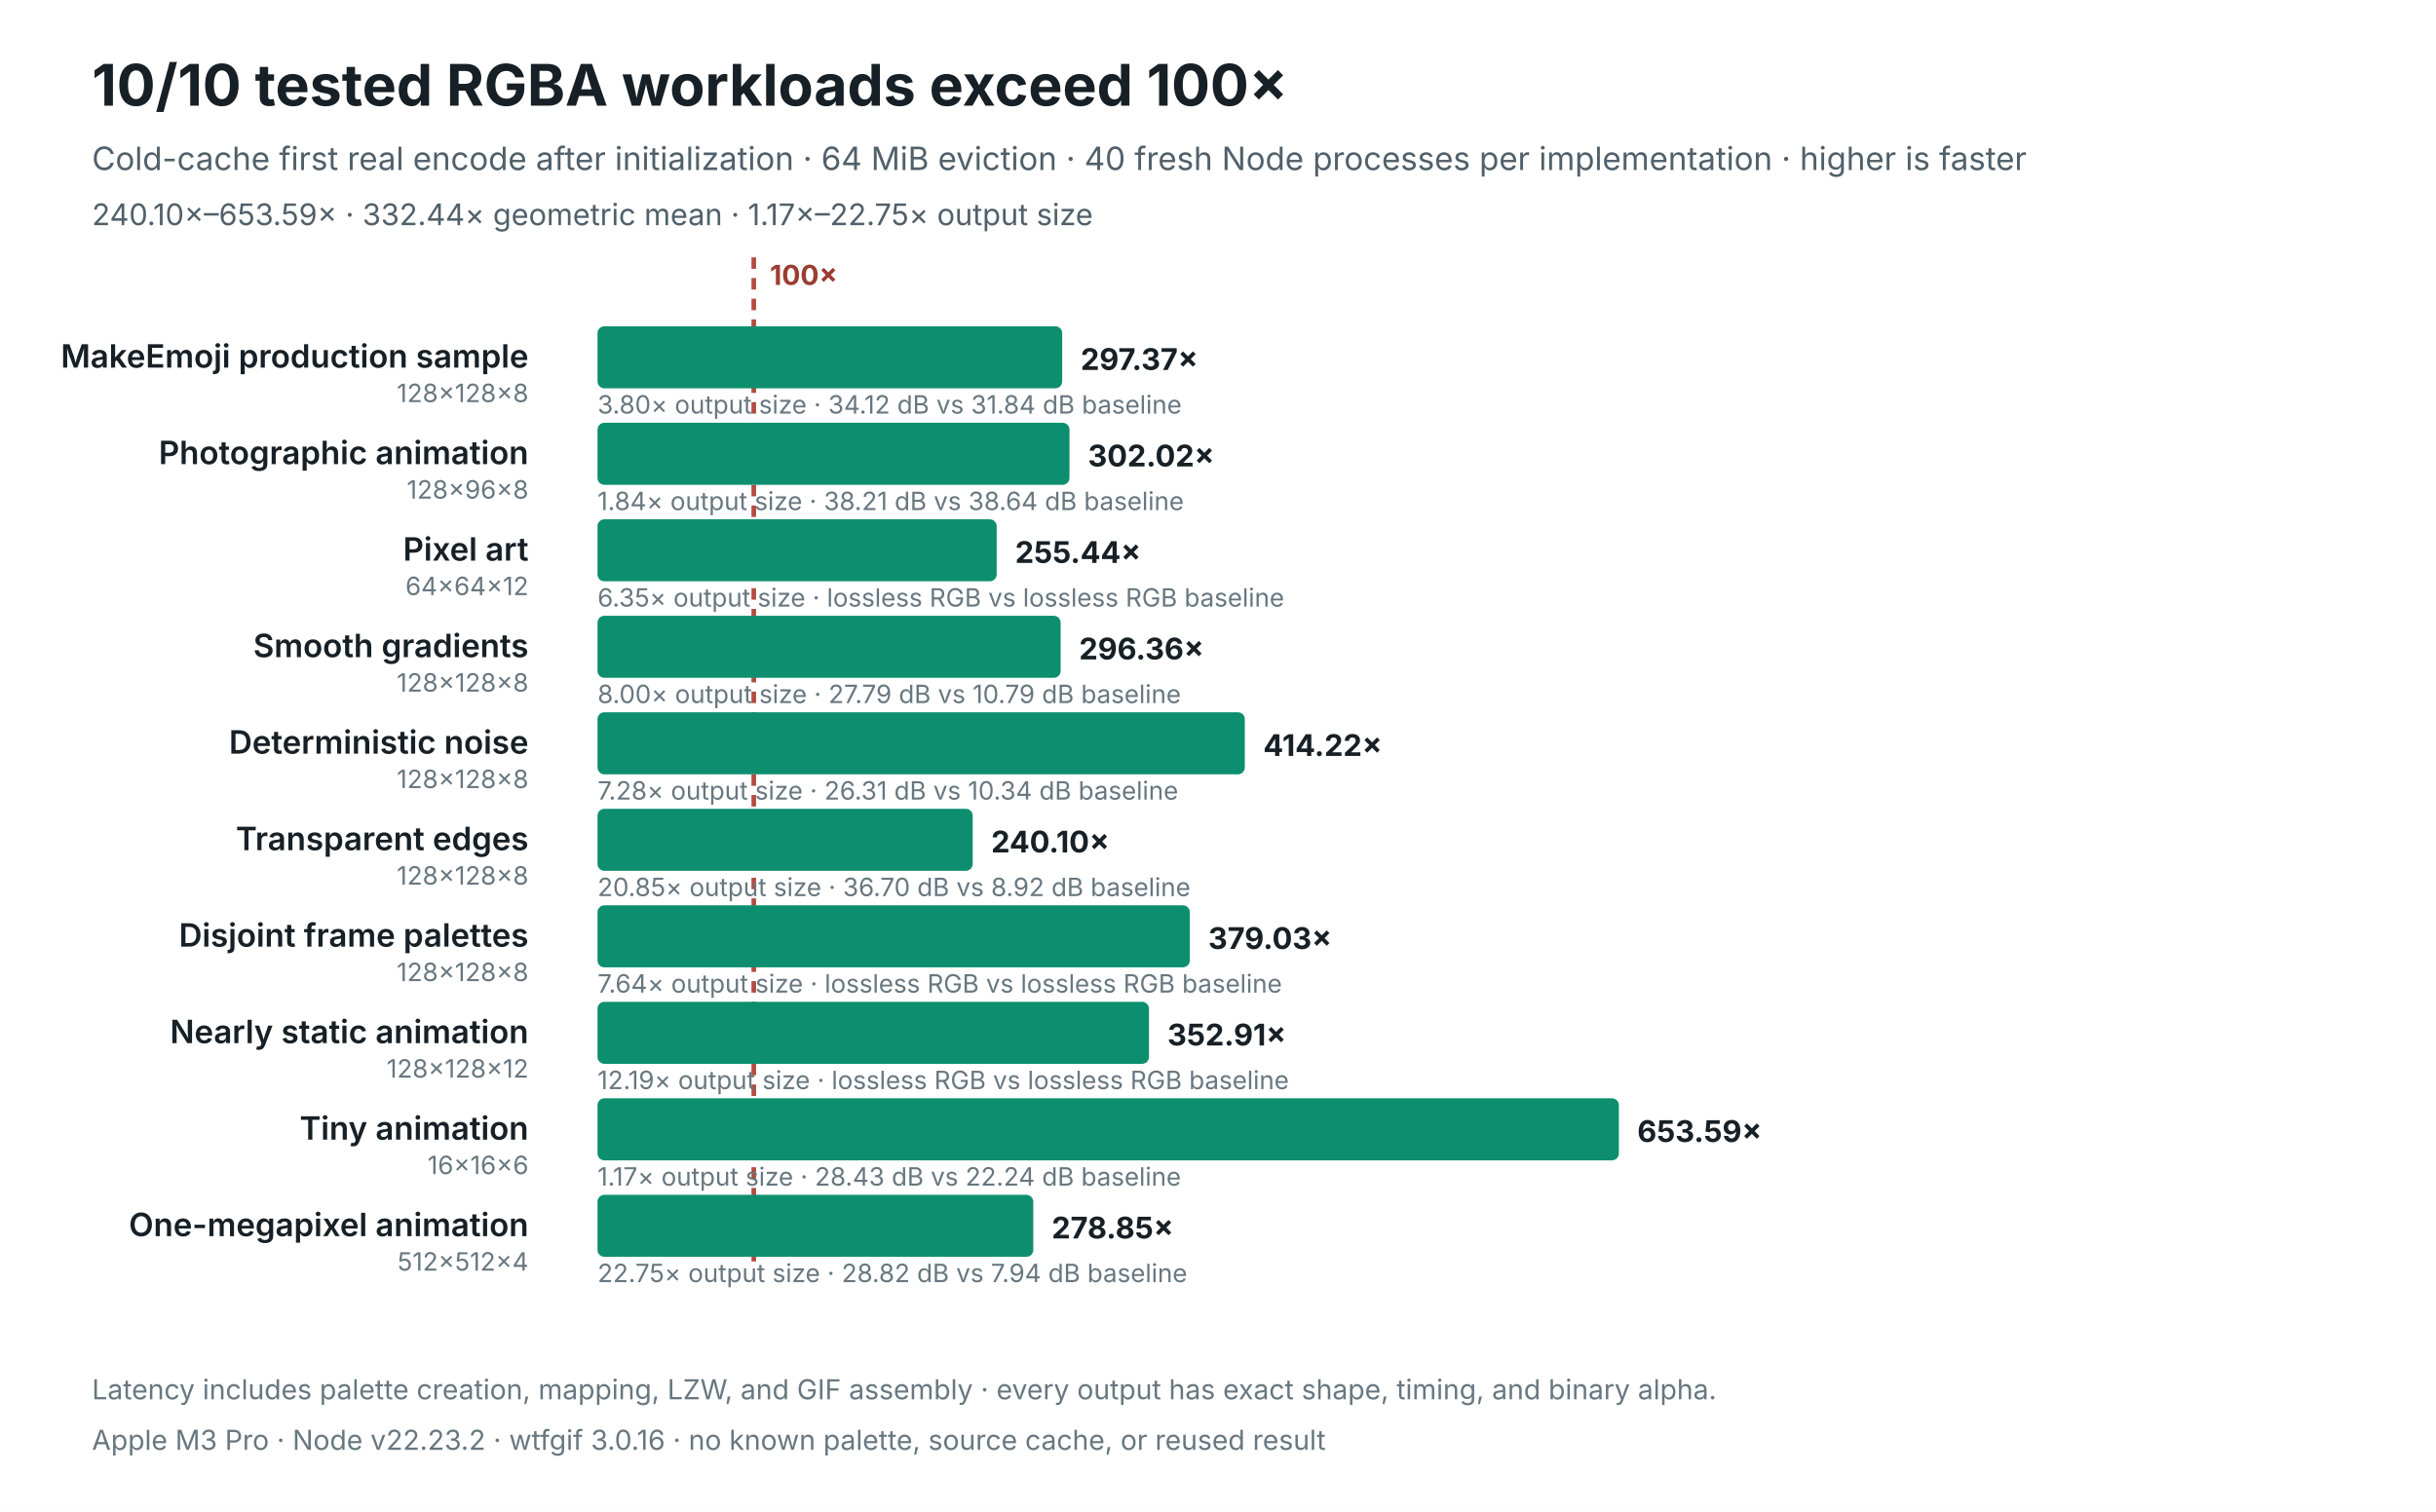
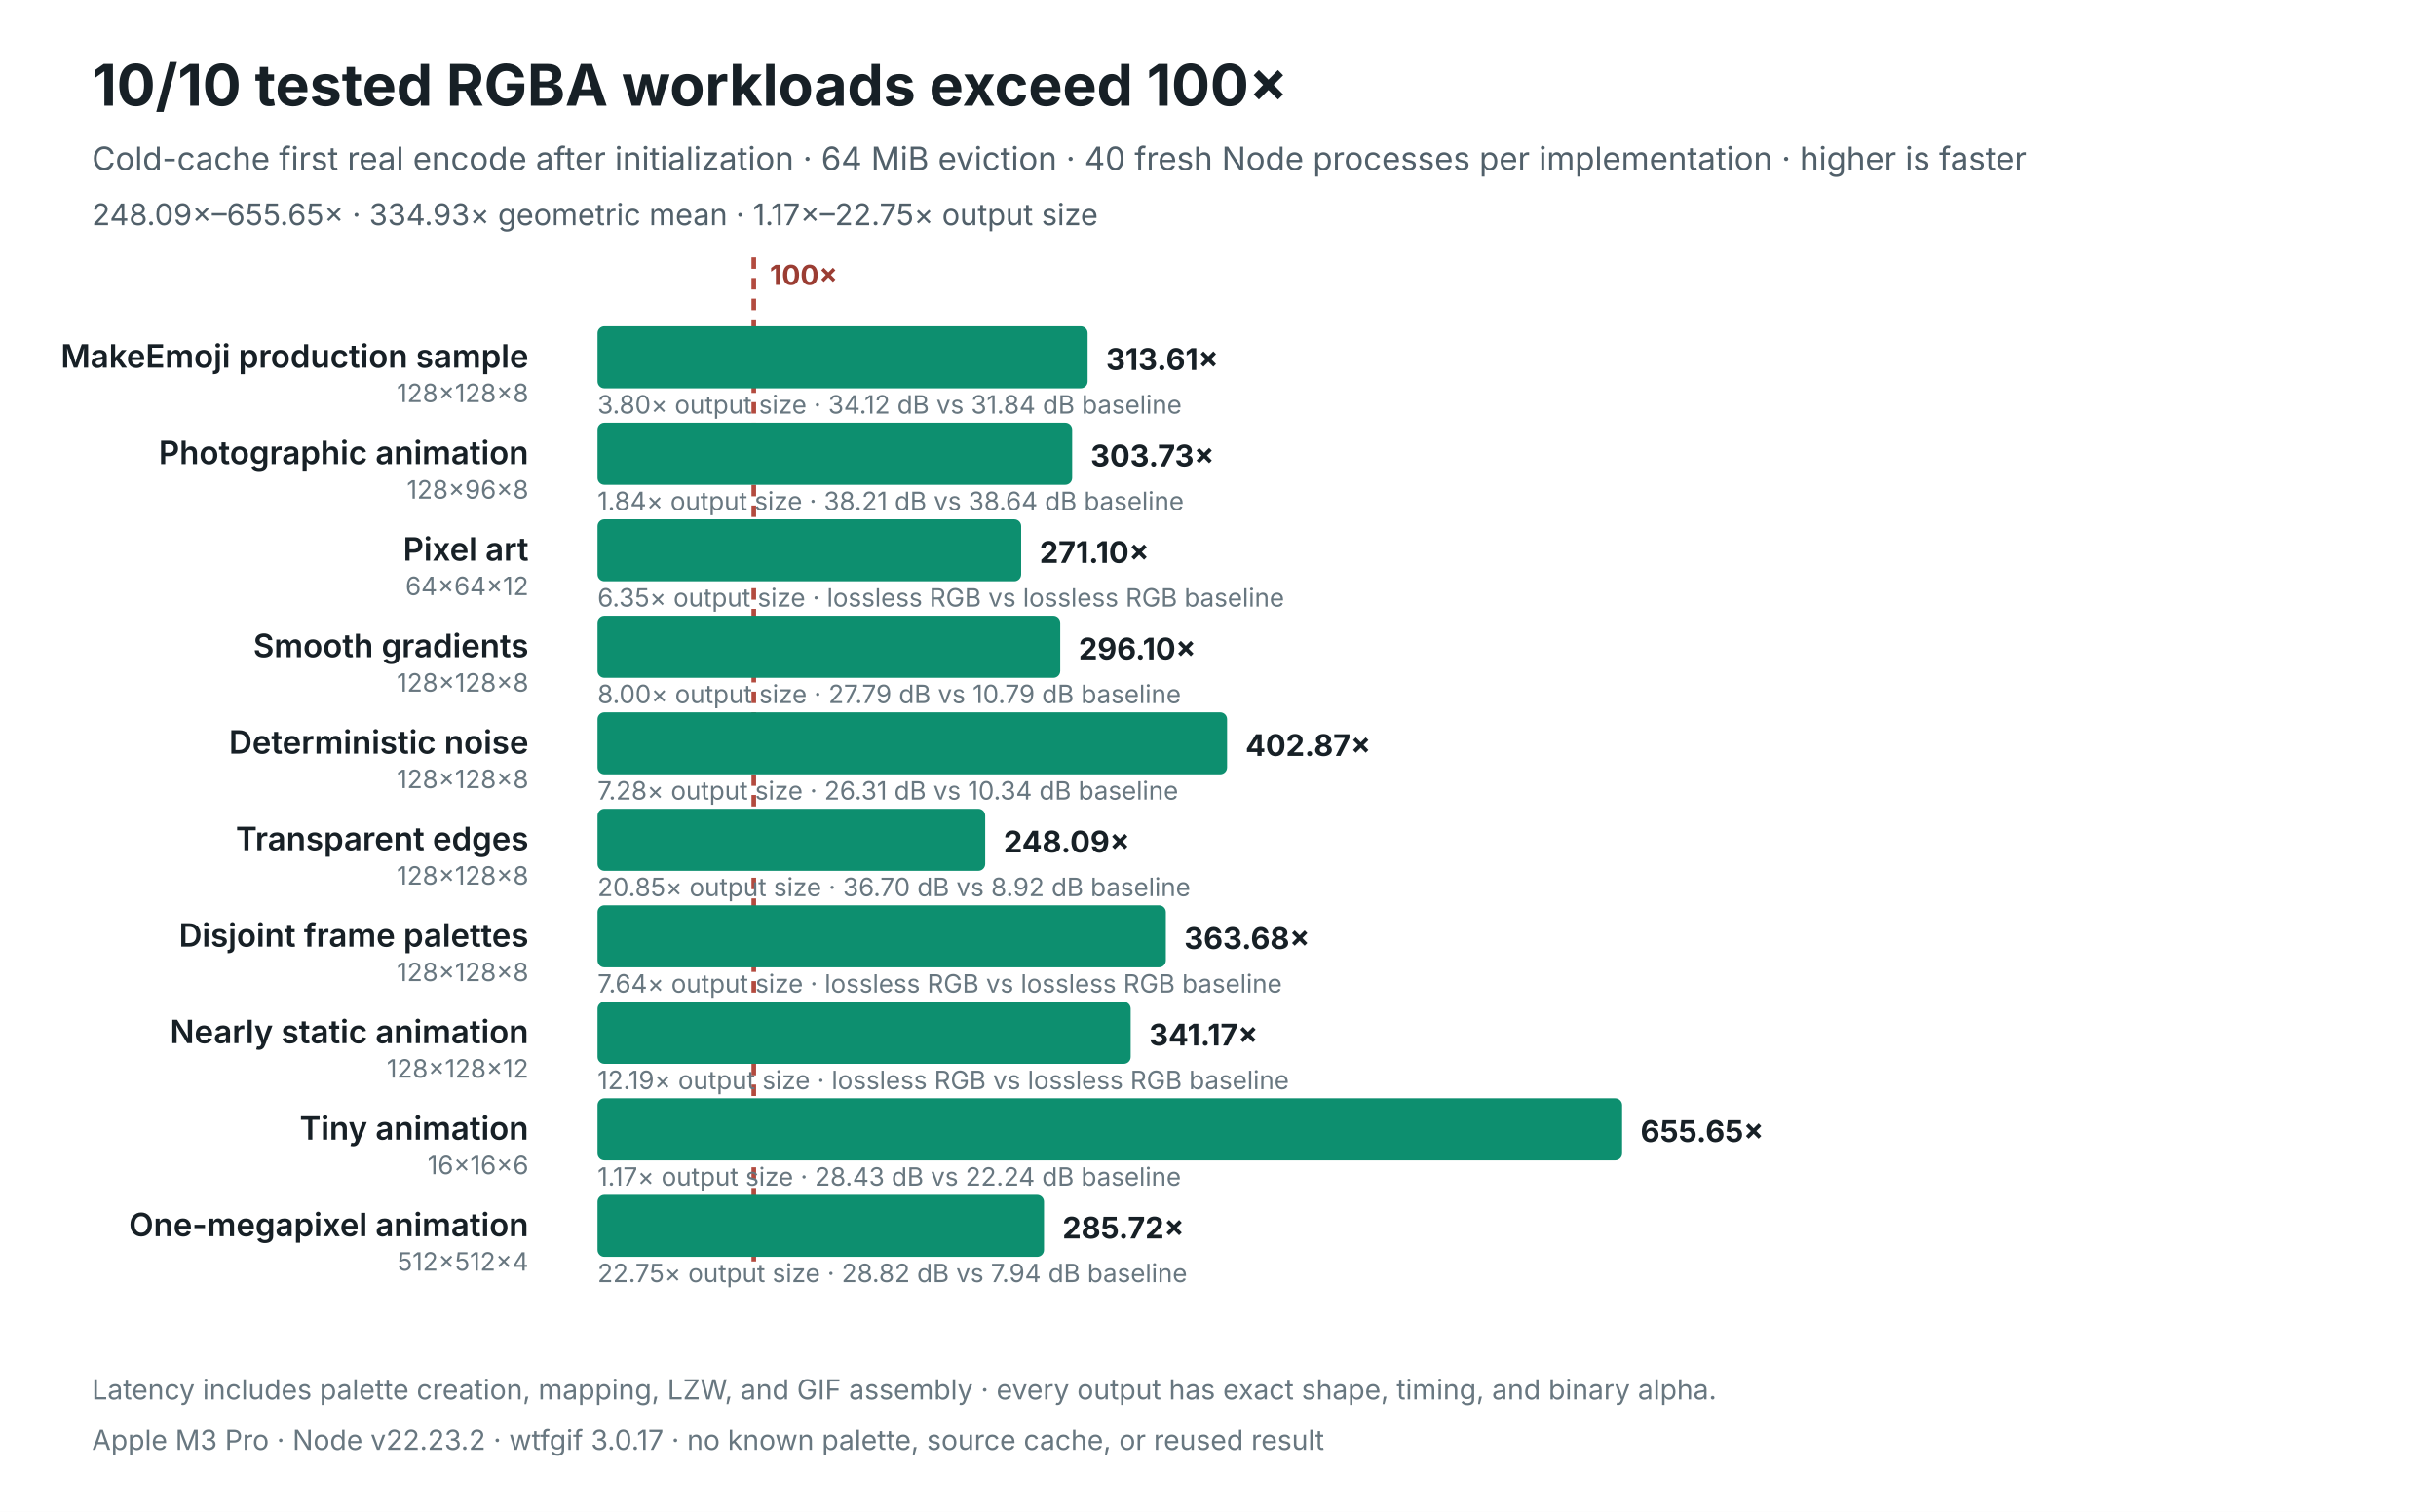
<svg xmlns="http://www.w3.org/2000/svg" width="1060" height="658" viewBox="0 0 1060 658" role="img" aria-labelledby="title desc">
  <rect width="100%" height="100%" fill="#ffffff" />
  <g font-family="ui-sans-serif, -apple-system, BlinkMacSystemFont, Segoe UI, sans-serif" fill="#172026">
    <text x="40" y="46" font-size="25" font-weight="700">10/10 tested RGBA workloads exceed 100×</text>
    <text x="40" y="74" font-size="14" fill="#51606a">Cold-cache first real encode after initialization · 64 MiB eviction · 40 fresh Node processes per implementation · higher is faster</text>
-     <text x="40" y="98" font-size="13" fill="#51606a">240.10×–653.59× · 332.44× geometric mean · 1.17×–22.75× output size</text>
+     <text x="40" y="98" font-size="13" fill="#51606a">248.09×–655.65× · 334.93× geometric mean · 1.17×–22.75× output size</text>
    <line x1="328" y1="112" x2="328" y2="552" stroke="#b34b3f" stroke-width="2" stroke-dasharray="5 4" />
    <text x="335" y="124" font-size="12" font-weight="700" fill="#9b3d33">100×</text>
    <text x="230" y="160" text-anchor="end" font-size="14" font-weight="600">MakeEmoji production sample</text>
    <text x="230" y="175" text-anchor="end" font-size="11" fill="#687780">128×128×8</text>
-     <rect x="260" y="142" width="202.21" height="27" rx="3" fill="#0d8f6f" />
-     <text x="470.21" y="161" font-size="13" font-weight="700">297.37×</text>
+     <rect x="260" y="142" width="213.26" height="27" rx="3" fill="#0d8f6f" />
+     <text x="481.26" y="161" font-size="13" font-weight="700">313.61×</text>
    <text x="260" y="180" font-size="11" fill="#687780">3.80× output size · 34.12 dB vs 31.84 dB baseline</text>
    <text x="230" y="202" text-anchor="end" font-size="14" font-weight="600">Photographic animation</text>
    <text x="230" y="217" text-anchor="end" font-size="11" fill="#687780">128×96×8</text>
-     <rect x="260" y="184" width="205.38" height="27" rx="3" fill="#0d8f6f" />
-     <text x="473.38" y="203" font-size="13" font-weight="700">302.02×</text>
+     <rect x="260" y="184" width="206.54" height="27" rx="3" fill="#0d8f6f" />
+     <text x="474.54" y="203" font-size="13" font-weight="700">303.73×</text>
    <text x="260" y="222" font-size="11" fill="#687780">1.84× output size · 38.21 dB vs 38.64 dB baseline</text>
    <text x="230" y="244" text-anchor="end" font-size="14" font-weight="600">Pixel art</text>
    <text x="230" y="259" text-anchor="end" font-size="11" fill="#687780">64×64×12</text>
-     <rect x="260" y="226" width="173.7" height="27" rx="3" fill="#0d8f6f" />
-     <text x="441.7" y="245" font-size="13" font-weight="700">255.44×</text>
+     <rect x="260" y="226" width="184.35" height="27" rx="3" fill="#0d8f6f" />
+     <text x="452.35" y="245" font-size="13" font-weight="700">271.10×</text>
    <text x="260" y="264" font-size="11" fill="#687780">6.35× output size · lossless RGB vs lossless RGB baseline</text>
    <text x="230" y="286" text-anchor="end" font-size="14" font-weight="600">Smooth gradients</text>
    <text x="230" y="301" text-anchor="end" font-size="11" fill="#687780">128×128×8</text>
-     <rect x="260" y="268" width="201.53" height="27" rx="3" fill="#0d8f6f" />
-     <text x="469.53" y="287" font-size="13" font-weight="700">296.36×</text>
+     <rect x="260" y="268" width="201.35" height="27" rx="3" fill="#0d8f6f" />
+     <text x="469.35" y="287" font-size="13" font-weight="700">296.10×</text>
    <text x="260" y="306" font-size="11" fill="#687780">8.00× output size · 27.79 dB vs 10.79 dB baseline</text>
    <text x="230" y="328" text-anchor="end" font-size="14" font-weight="600">Deterministic noise</text>
    <text x="230" y="343" text-anchor="end" font-size="11" fill="#687780">128×128×8</text>
-     <rect x="260" y="310" width="281.67" height="27" rx="3" fill="#0d8f6f" />
-     <text x="549.67" y="329" font-size="13" font-weight="700">414.22×</text>
+     <rect x="260" y="310" width="273.95" height="27" rx="3" fill="#0d8f6f" />
+     <text x="541.95" y="329" font-size="13" font-weight="700">402.87×</text>
    <text x="260" y="348" font-size="11" fill="#687780">7.28× output size · 26.31 dB vs 10.34 dB baseline</text>
    <text x="230" y="370" text-anchor="end" font-size="14" font-weight="600">Transparent edges</text>
    <text x="230" y="385" text-anchor="end" font-size="11" fill="#687780">128×128×8</text>
-     <rect x="260" y="352" width="163.27" height="27" rx="3" fill="#0d8f6f" />
-     <text x="431.27" y="371" font-size="13" font-weight="700">240.10×</text>
+     <rect x="260" y="352" width="168.7" height="27" rx="3" fill="#0d8f6f" />
+     <text x="436.7" y="371" font-size="13" font-weight="700">248.09×</text>
    <text x="260" y="390" font-size="11" fill="#687780">20.85× output size · 36.70 dB vs 8.92 dB baseline</text>
    <text x="230" y="412" text-anchor="end" font-size="14" font-weight="600">Disjoint frame palettes</text>
    <text x="230" y="427" text-anchor="end" font-size="11" fill="#687780">128×128×8</text>
-     <rect x="260" y="394" width="257.74" height="27" rx="3" fill="#0d8f6f" />
-     <text x="525.74" y="413" font-size="13" font-weight="700">379.03×</text>
+     <rect x="260" y="394" width="247.3" height="27" rx="3" fill="#0d8f6f" />
+     <text x="515.3" y="413" font-size="13" font-weight="700">363.68×</text>
    <text x="260" y="432" font-size="11" fill="#687780">7.64× output size · lossless RGB vs lossless RGB baseline</text>
    <text x="230" y="454" text-anchor="end" font-size="14" font-weight="600">Nearly static animation</text>
    <text x="230" y="469" text-anchor="end" font-size="11" fill="#687780">128×128×12</text>
-     <rect x="260" y="436" width="239.98" height="27" rx="3" fill="#0d8f6f" />
-     <text x="507.98" y="455" font-size="13" font-weight="700">352.91×</text>
+     <rect x="260" y="436" width="232" height="27" rx="3" fill="#0d8f6f" />
+     <text x="500" y="455" font-size="13" font-weight="700">341.17×</text>
    <text x="260" y="474" font-size="11" fill="#687780">12.19× output size · lossless RGB vs lossless RGB baseline</text>
    <text x="230" y="496" text-anchor="end" font-size="14" font-weight="600">Tiny animation</text>
    <text x="230" y="511" text-anchor="end" font-size="11" fill="#687780">16×16×6</text>
-     <rect x="260" y="478" width="444.44" height="27" rx="3" fill="#0d8f6f" />
-     <text x="712.44" y="497" font-size="13" font-weight="700">653.59×</text>
+     <rect x="260" y="478" width="445.84" height="27" rx="3" fill="#0d8f6f" />
+     <text x="713.84" y="497" font-size="13" font-weight="700">655.65×</text>
    <text x="260" y="516" font-size="11" fill="#687780">1.17× output size · 28.43 dB vs 22.24 dB baseline</text>
    <text x="230" y="538" text-anchor="end" font-size="14" font-weight="600">One-megapixel animation</text>
    <text x="230" y="553" text-anchor="end" font-size="11" fill="#687780">512×512×4</text>
-     <rect x="260" y="520" width="189.62" height="27" rx="3" fill="#0d8f6f" />
-     <text x="457.62" y="539" font-size="13" font-weight="700">278.85×</text>
+     <rect x="260" y="520" width="194.29" height="27" rx="3" fill="#0d8f6f" />
+     <text x="462.29" y="539" font-size="13" font-weight="700">285.72×</text>
    <text x="260" y="558" font-size="11" fill="#687780">22.75× output size · 28.82 dB vs 7.94 dB baseline</text>
    <text x="40" y="609" font-size="12" fill="#687780">Latency includes palette creation, mapping, LZW, and GIF assembly · every output has exact shape, timing, and binary alpha.</text>
-     <text x="40" y="631" font-size="12" fill="#687780">Apple M3 Pro · Node v22.23.2 · wtfgif 3.0.16 · no known palette, source cache, or reused result</text>
+     <text x="40" y="631" font-size="12" fill="#687780">Apple M3 Pro · Node v22.23.2 · wtfgif 3.0.17 · no known palette, source cache, or reused result</text>
  </g>
</svg>
